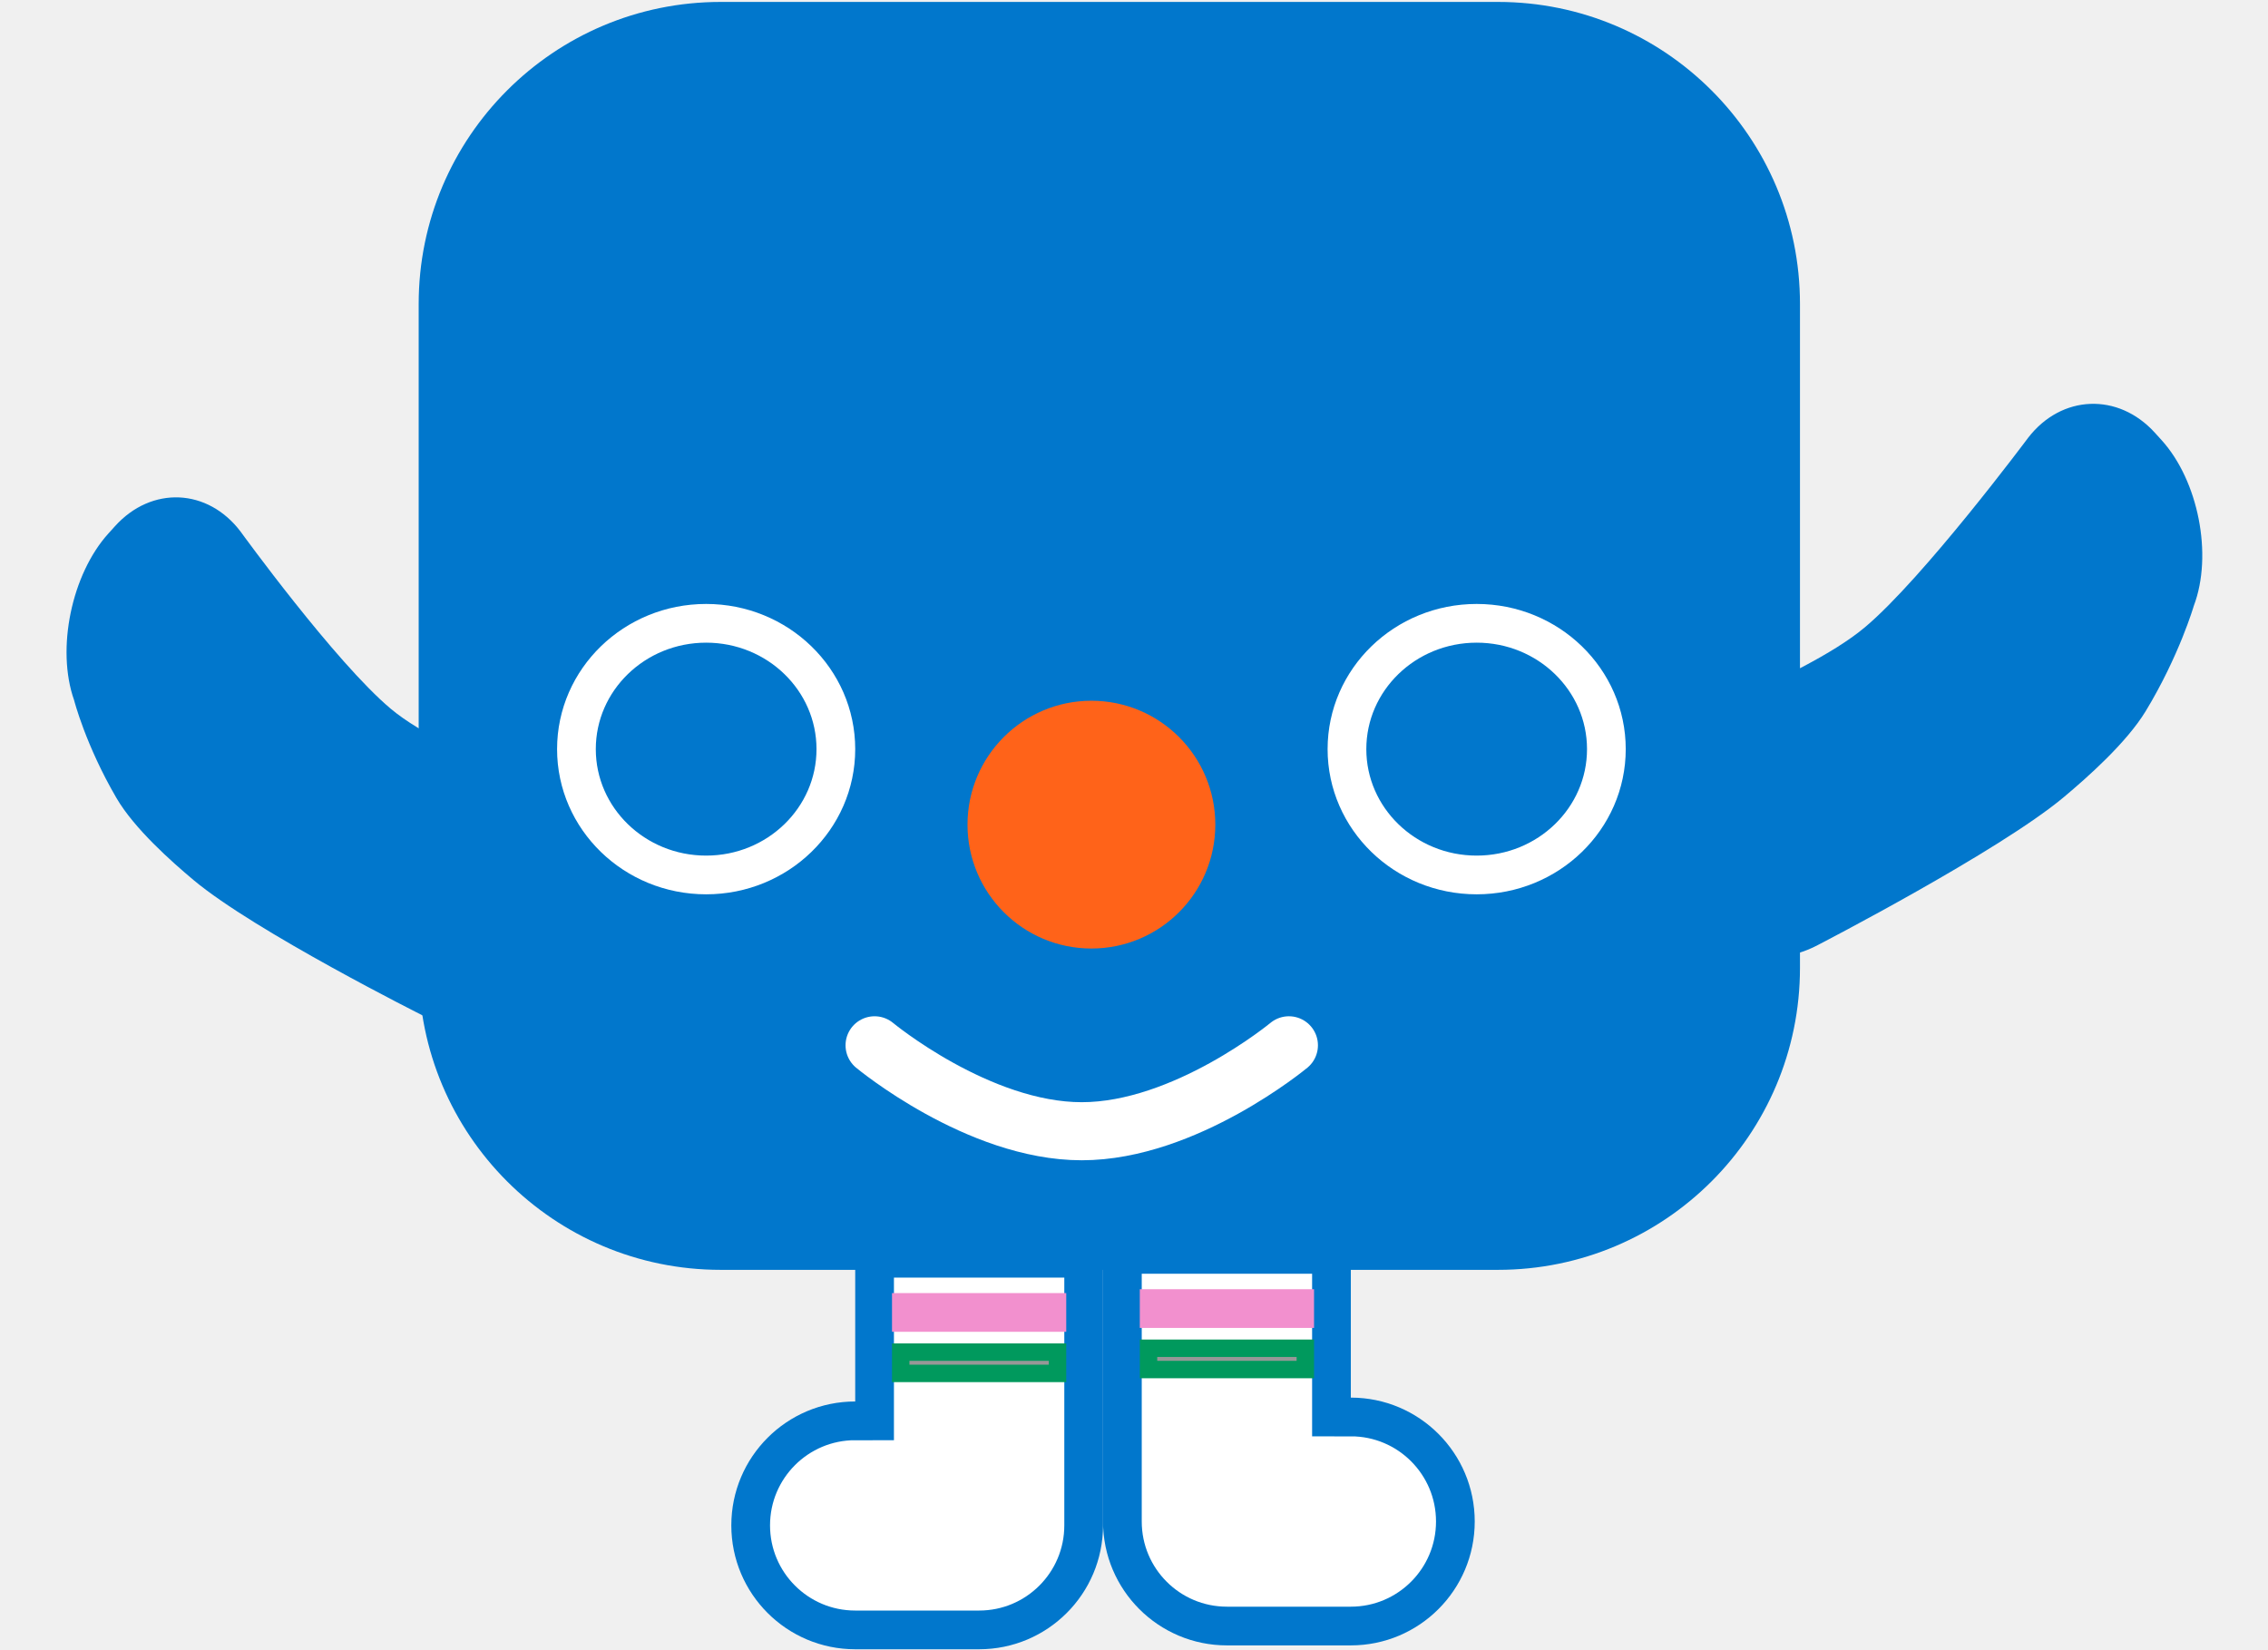
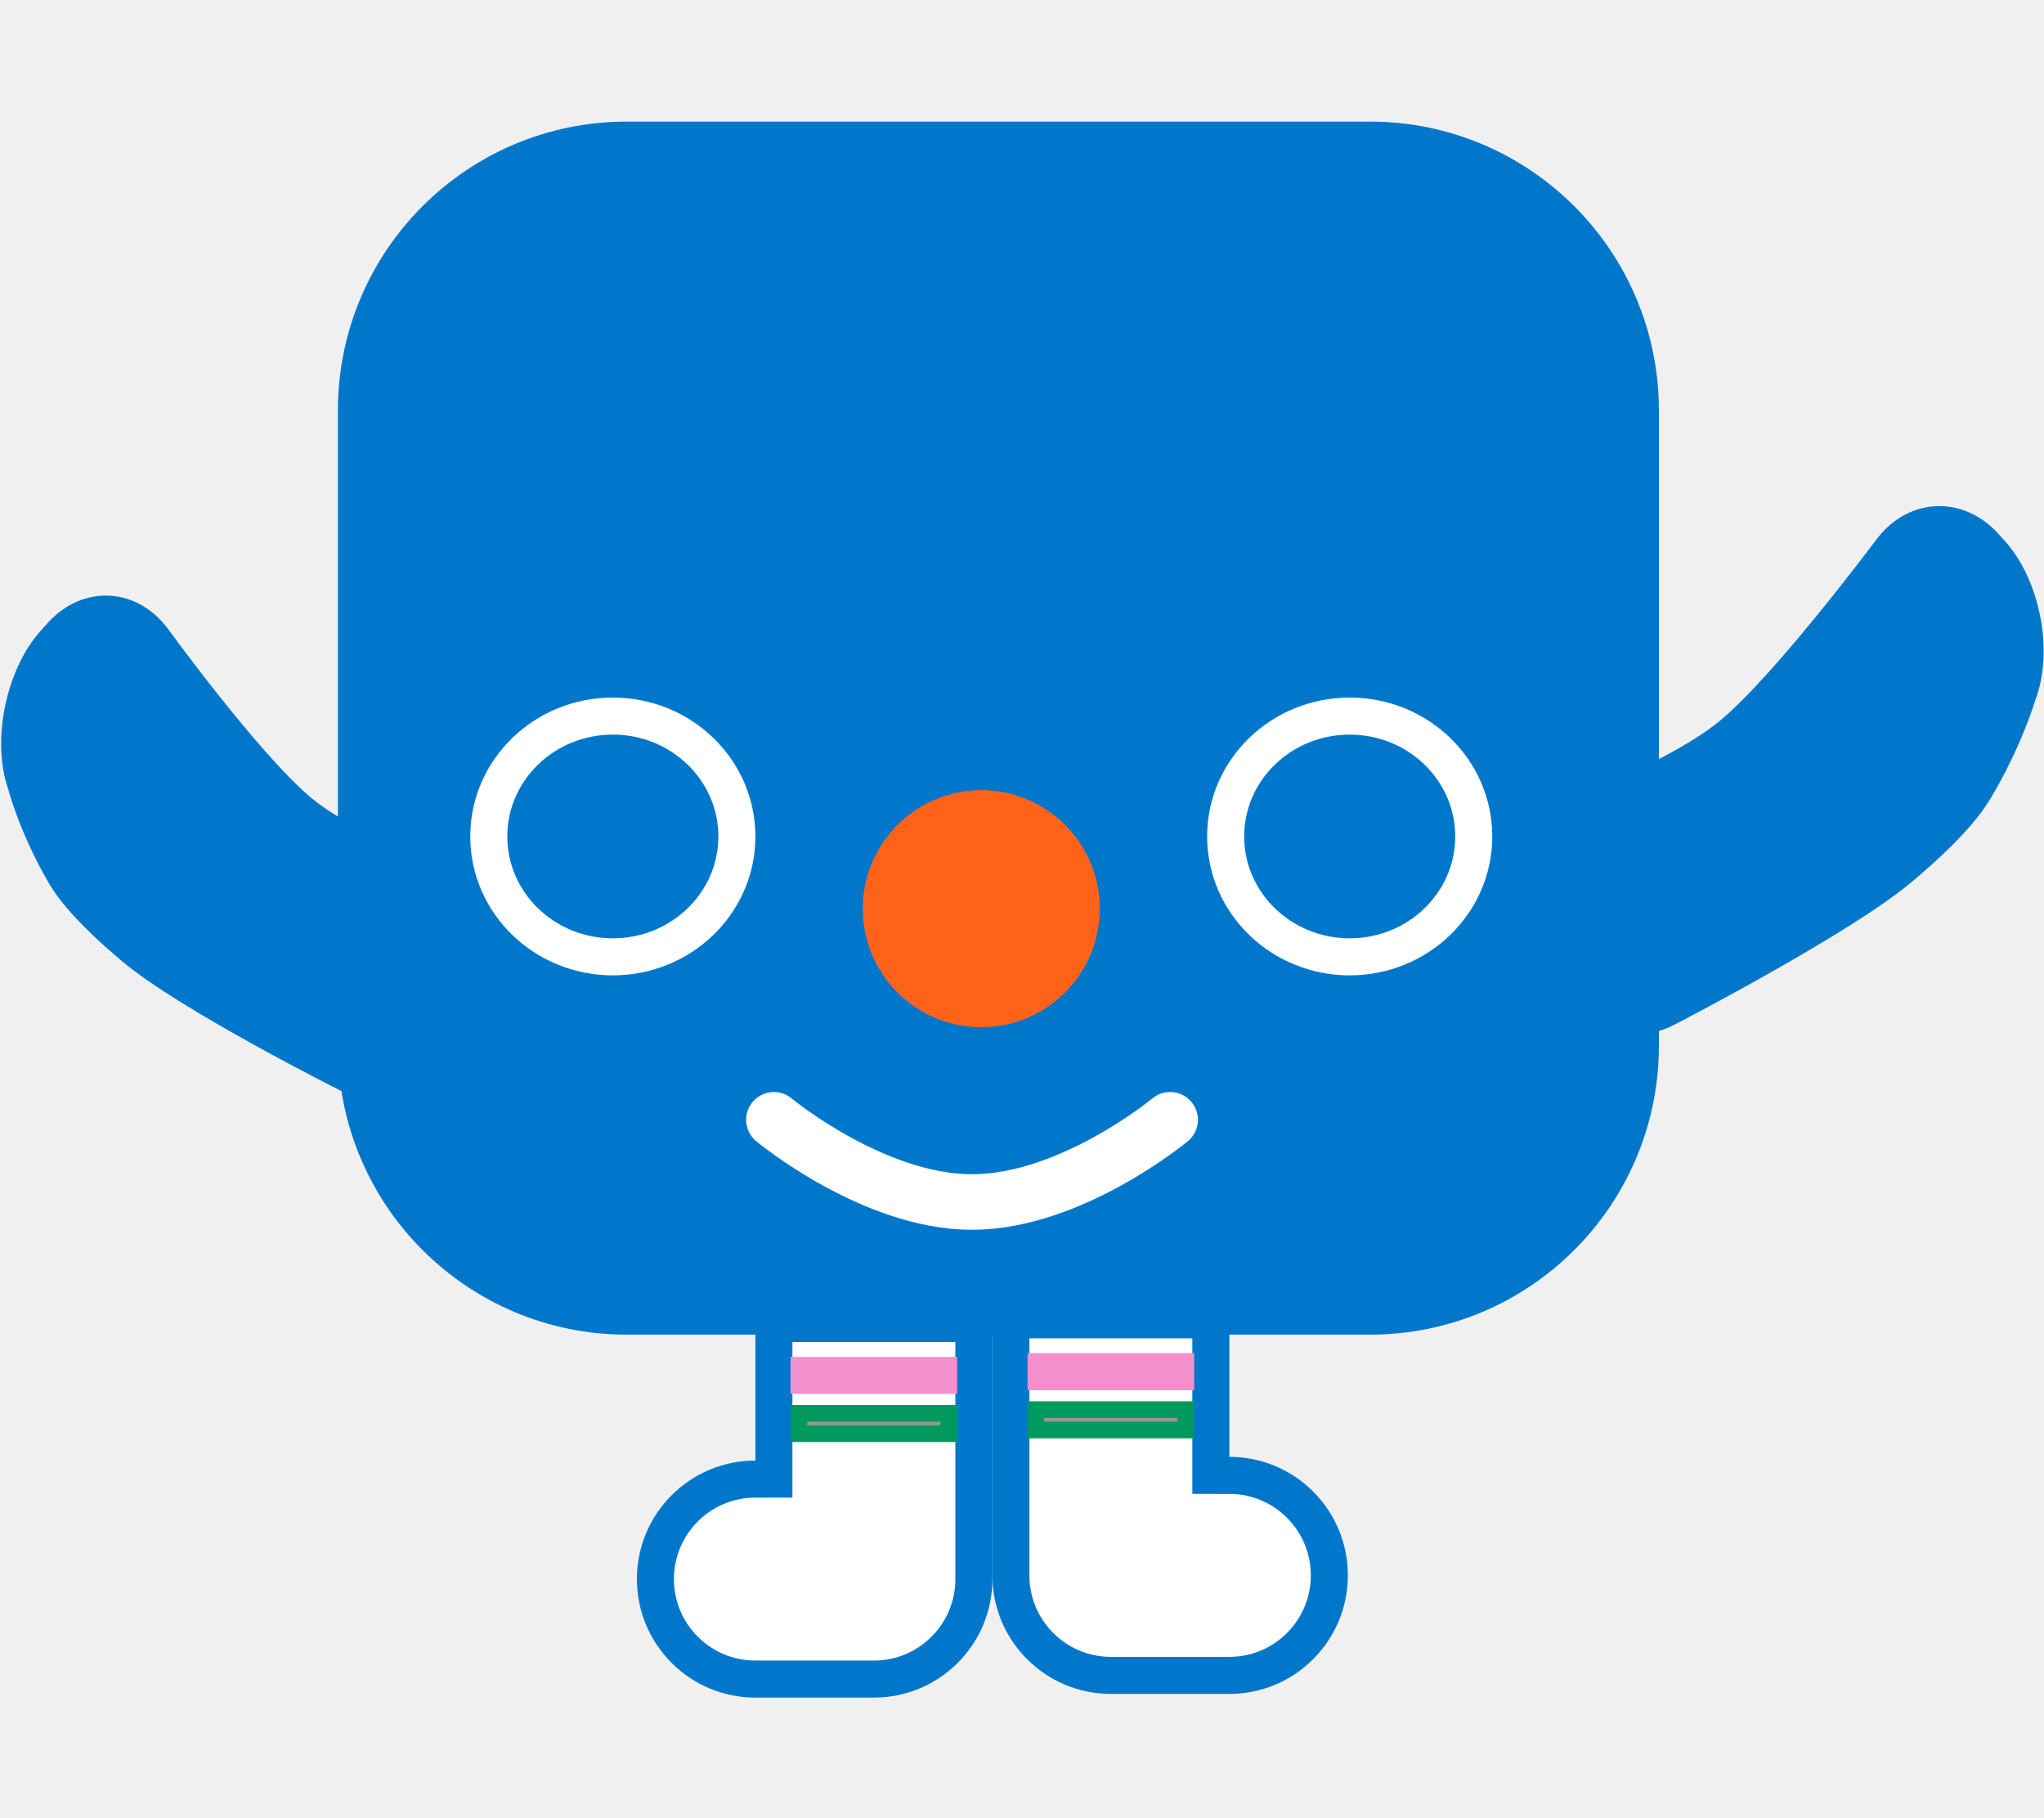
- <svg xmlns="http://www.w3.org/2000/svg" xmlns:xlink="http://www.w3.org/1999/xlink" width="1100px" height="800px" viewBox="0 0 552 426" version="1.1">
+ <svg xmlns="http://www.w3.org/2000/svg" xmlns:xlink="http://www.w3.org/1999/xlink" id="svg" width="900px" height="800px" viewBox="0 0 552 426" version="1.1">
  <style>

    .active {
-       #wink {
+      #wink {
          animation-name: eye-wink;
          animation-duration: 0.5s;
          animation-iteration-count: 1;
          transform-origin: 50%;
        }
-       }
+       #right {
+         animation-name: wave;
+         animation-duration: 3s;
+         animation-iteration-count: 1;
+         animation-timing-function: ease-in;
+     }
+   }

      @-webkit-keyframes eye-wink {
        0% { -webkit-transform: scaleX(1) scaleY(1); }
        1% { -webkit-transform: scaleX(1) scaleY(1); }
        2% { -webkit-transform: scaleX(1) scaleY(1); }
        30% { -webkit-transform: scaleX(1) scaleY(0.02); }
        60% { -webkit-transform: scaleX(1) scaleY(0.001); }
        61% { -webkit-transform: scaleX(1.1) scaleY(0.02);}
        62% { -webkit-transform: scaleX(1) scaleY(0,5); }
        100% { -webkit-transform: scaleX(1) scaleY(1); }
      }

-       #right { -webkit-animation: wave 1s ease-in 20; }
+       
+ 
+       #Welcome {
+         animation-name: bounce;
+         animation-duration: 10s;
+         animation-iteration-count: 110;
+         animation-timing-function: ease-in-out;
+         animation-direction: alternate;
+         }
+ 
+         @-webkit-keyframes bounce {
+           0%{ -webkit-transform: rotate(0) translateY(0); }
+           5%{ -webkit-transform: rotate(0.2deg) translateY(10px); }
+           10%{ -webkit-transform: rotate(0) translateY(0); }
+           15%{ -webkit-transform: rotate(0.3deg) translateY(10px); }
+           20%{ -webkit-transform: rotate(0) translateY(0); }
+           25%{ -webkit-transform: rotate(0.2deg) translateY(10px); }
+           30%{ -webkit-transform: rotate(0) translateY(0); }
+           35%{ -webkit-transform: rotate(0.2deg) translateY(10px); }
+           40%{ -webkit-transform: rotate(0) translateY(0); }
+           45%{ -webkit-transform: rotate(0.2deg) translateY(10px); }
+           50%{ -webkit-transform: rotate(0) translateY(0); }
+           55%{ -webkit-transform: rotate(0.2deg) translateY(10px); }
+           60%{ -webkit-transform: rotate(0) translateY(0); }
+           65%{ -webkit-transform: rotate(0.2deg) translateY(10px); }
+           70%{ -webkit-transform: rotate(0) translateY(0); }
+           75%{ -webkit-transform: rotate(0.2deg) translateY(10px); }
+           80%{ -webkit-transform: rotate(0) translateY(0); }
+           85%{ -webkit-transform: rotate(0.2deg) translateY(10px); }
+           90%{ -webkit-transform: rotate(0) translateY(0); }
+           100%{ -webkit-transform: rotate(0.2deg) translateY(10px); }
+         }
+ 
+       #right {
+         animation-name: wave;
+         animation-duration: 3s;
+         animation-iteration-count: 1;
+         animation-timing-function: ease-in;
+     }

      @-webkit-keyframes wave {
        0% {-webkit-transform: rotate(364deg);}
-         50% {-webkit-transform: rotate(366deg); }
+         16% {-webkit-transform: rotate(366deg); }
+         33% {-webkit-transform: rotate(364deg); }
+         49% {-webkit-transform: rotate(365deg); }
+         66% {-webkit-transform: rotate(364deg); }
+         82% {-webkit-transform: rotate(366deg); }
        100% {-webkit-transform: rotate(364deg);}
      }

-       svg {
-         margin: auto;
-         animation: bounce 0.5s 98 ease-in-out infinitive;
-         }
- 
-         @-webkit-keyframes bounce {
-           0%{ transform: rotate(0) translateY(0); }
-           100%{ transform: rotate(0.1deg) translateY(5px); }
-         }
+        

    </style>
  <defs>
    <path d="M-1.95943488e-15,74 C-3.04160088e-15,91.673 14.32,106 32,106 L64,106 C81.673,106 96,91.677 96,74 C96,56.327 81.68,42 64,42 L64,0 L0,0 L0,74 Z" id="path-1" />
    <mask id="mask-2" maskContentUnits="userSpaceOnUse" maskUnits="objectBoundingBox" x="0" y="0" width="96" height="106" fill="white">
      <use xlink:href="#path-1" />
    </mask>
    <path d="M14.5,32 L49.5,32" id="path-3" />
    <path d="M-1.95943488e-15,74 C-3.04160088e-15,91.673 14.32,106 32,106 L64,106 C81.673,106 96,91.677 96,74 C96,56.327 81.68,42 64,42 L64,0 L0,0 L0,74 Z" id="path-4" />
    <mask id="mask-5" maskContentUnits="userSpaceOnUse" maskUnits="objectBoundingBox" x="0" y="0" width="96" height="106" fill="white">
      <use xlink:href="#path-4" />
    </mask>
    <path d="M14.5,32 L49.5,32" id="path-6" />
  </defs>
  <g id="Welcome" stroke="none" stroke-width="1" fill="none" fill-rule="evenodd">
    <g id="Desktop-HD" transform="translate(-342, -461)">
      <g id="esa" transform="translate(295, 400)">
        <path d="M440.286,217.488 C440.286,203.399 451.027,195.835 464.349,200.412 C464.349,200.412 506.051,216.36 527.26,216.36 C547.087,216.36 591.08,205.958 591.08,205.958 C604.832,202.949 616.425,211.916 616.972,225.993 L617.073,228.581 C617.621,242.656 608.212,259.845 595.928,266.724 C595.928,266.724 584.716,274.212 568.951,279.563 C559.859,282.65 546.312,282.991 538.526,282.991 C516.671,282.991 465.238,271.423 465.238,271.423 C451.458,268.527 440.286,254.768 440.286,240.669 L440.286,217.488 Z" id="right" fill="#0177CC" transform="translate(528.691, 241.034) rotate(320) translate(-528.691, -241.034) " />
        <path d="M194.948,297.481 C204.209,286.865 200.901,274.604 187.627,269.9 C187.627,269.9 146.435,256.988 131.061,244.087 C116.689,232.027 92.284,198.342 92.284,198.342 C83.808,187.097 69.284,186.449 59.838,196.899 L58.102,198.821 C48.658,209.269 44.571,228.58 49.265,241.864 C49.265,241.864 52.226,253.457 60.213,267.145 C64.82,275.04 74.421,283.541 80.066,288.277 C95.908,301.57 139.465,323.378 139.465,323.378 C151.957,329.881 169.595,326.542 178.853,315.931 L194.948,297.481 Z" id="left" fill="#0177CC" />
        <rect id="Rectangle" fill="#0177CC" x="138.256" y="61.5" width="356.744" height="327.5" rx="78" />
        <circle id="Oval" fill="#FF6319" cx="312" cy="274" r="32" />
        <ellipse id="wink" class="wink" stroke="#FFFFFF" stroke-width="10" cx="212.5" cy="254.5" rx="33.5" ry="32.5" />
        <ellipse id="Oval" stroke="#FFFFFF" stroke-width="10" cx="411.5" cy="254.5" rx="33.5" ry="32.5" />
        <g id="Group" transform="translate(315, 380)">
          <use id="Combined-Shape" stroke="#0177CC" mask="url(#mask-2)" stroke-width="20" fill="#FFFFFF" xlink:href="#path-1" />
          <path d="M14.5,19 L49.5,19" id="Line" stroke="#F290CE" stroke-width="10" stroke-linecap="square" />
          <g id="Line" stroke-linecap="square">
            <use stroke="#00995D" stroke-width="10" xlink:href="#path-3" />
            <use stroke="#979797" stroke-width="1" xlink:href="#path-3" />
          </g>
        </g>
        <g id="Group" transform="translate(267, 434) scale(-1, 1) translate(-267, -434) translate(219, 381)">
          <use id="Combined-Shape" stroke="#0177CC" mask="url(#mask-5)" stroke-width="20" fill="#FFFFFF" xlink:href="#path-4" />
          <path d="M14.5,19 L49.5,19" id="Line" stroke="#F290CE" stroke-width="10" stroke-linecap="square" />
          <g id="Line" stroke-linecap="square">
            <use stroke="#00995D" stroke-width="10" xlink:href="#path-6" />
            <use stroke="#979797" stroke-width="1" xlink:href="#path-6" />
          </g>
        </g>
        <path d="M256,331 C256,331 282.751,353.195 309.502,353.195 C336.254,353.195 363.005,331 363.005,331" id="Line" stroke="#FFFFFF" stroke-width="15" stroke-linecap="round" stroke-linejoin="bevel" />
        <rect id="Rectangle-4" x="1.13686838e-13" y="0" width="647" height="543" />
      </g>
    </g>
  </g>
</svg>
